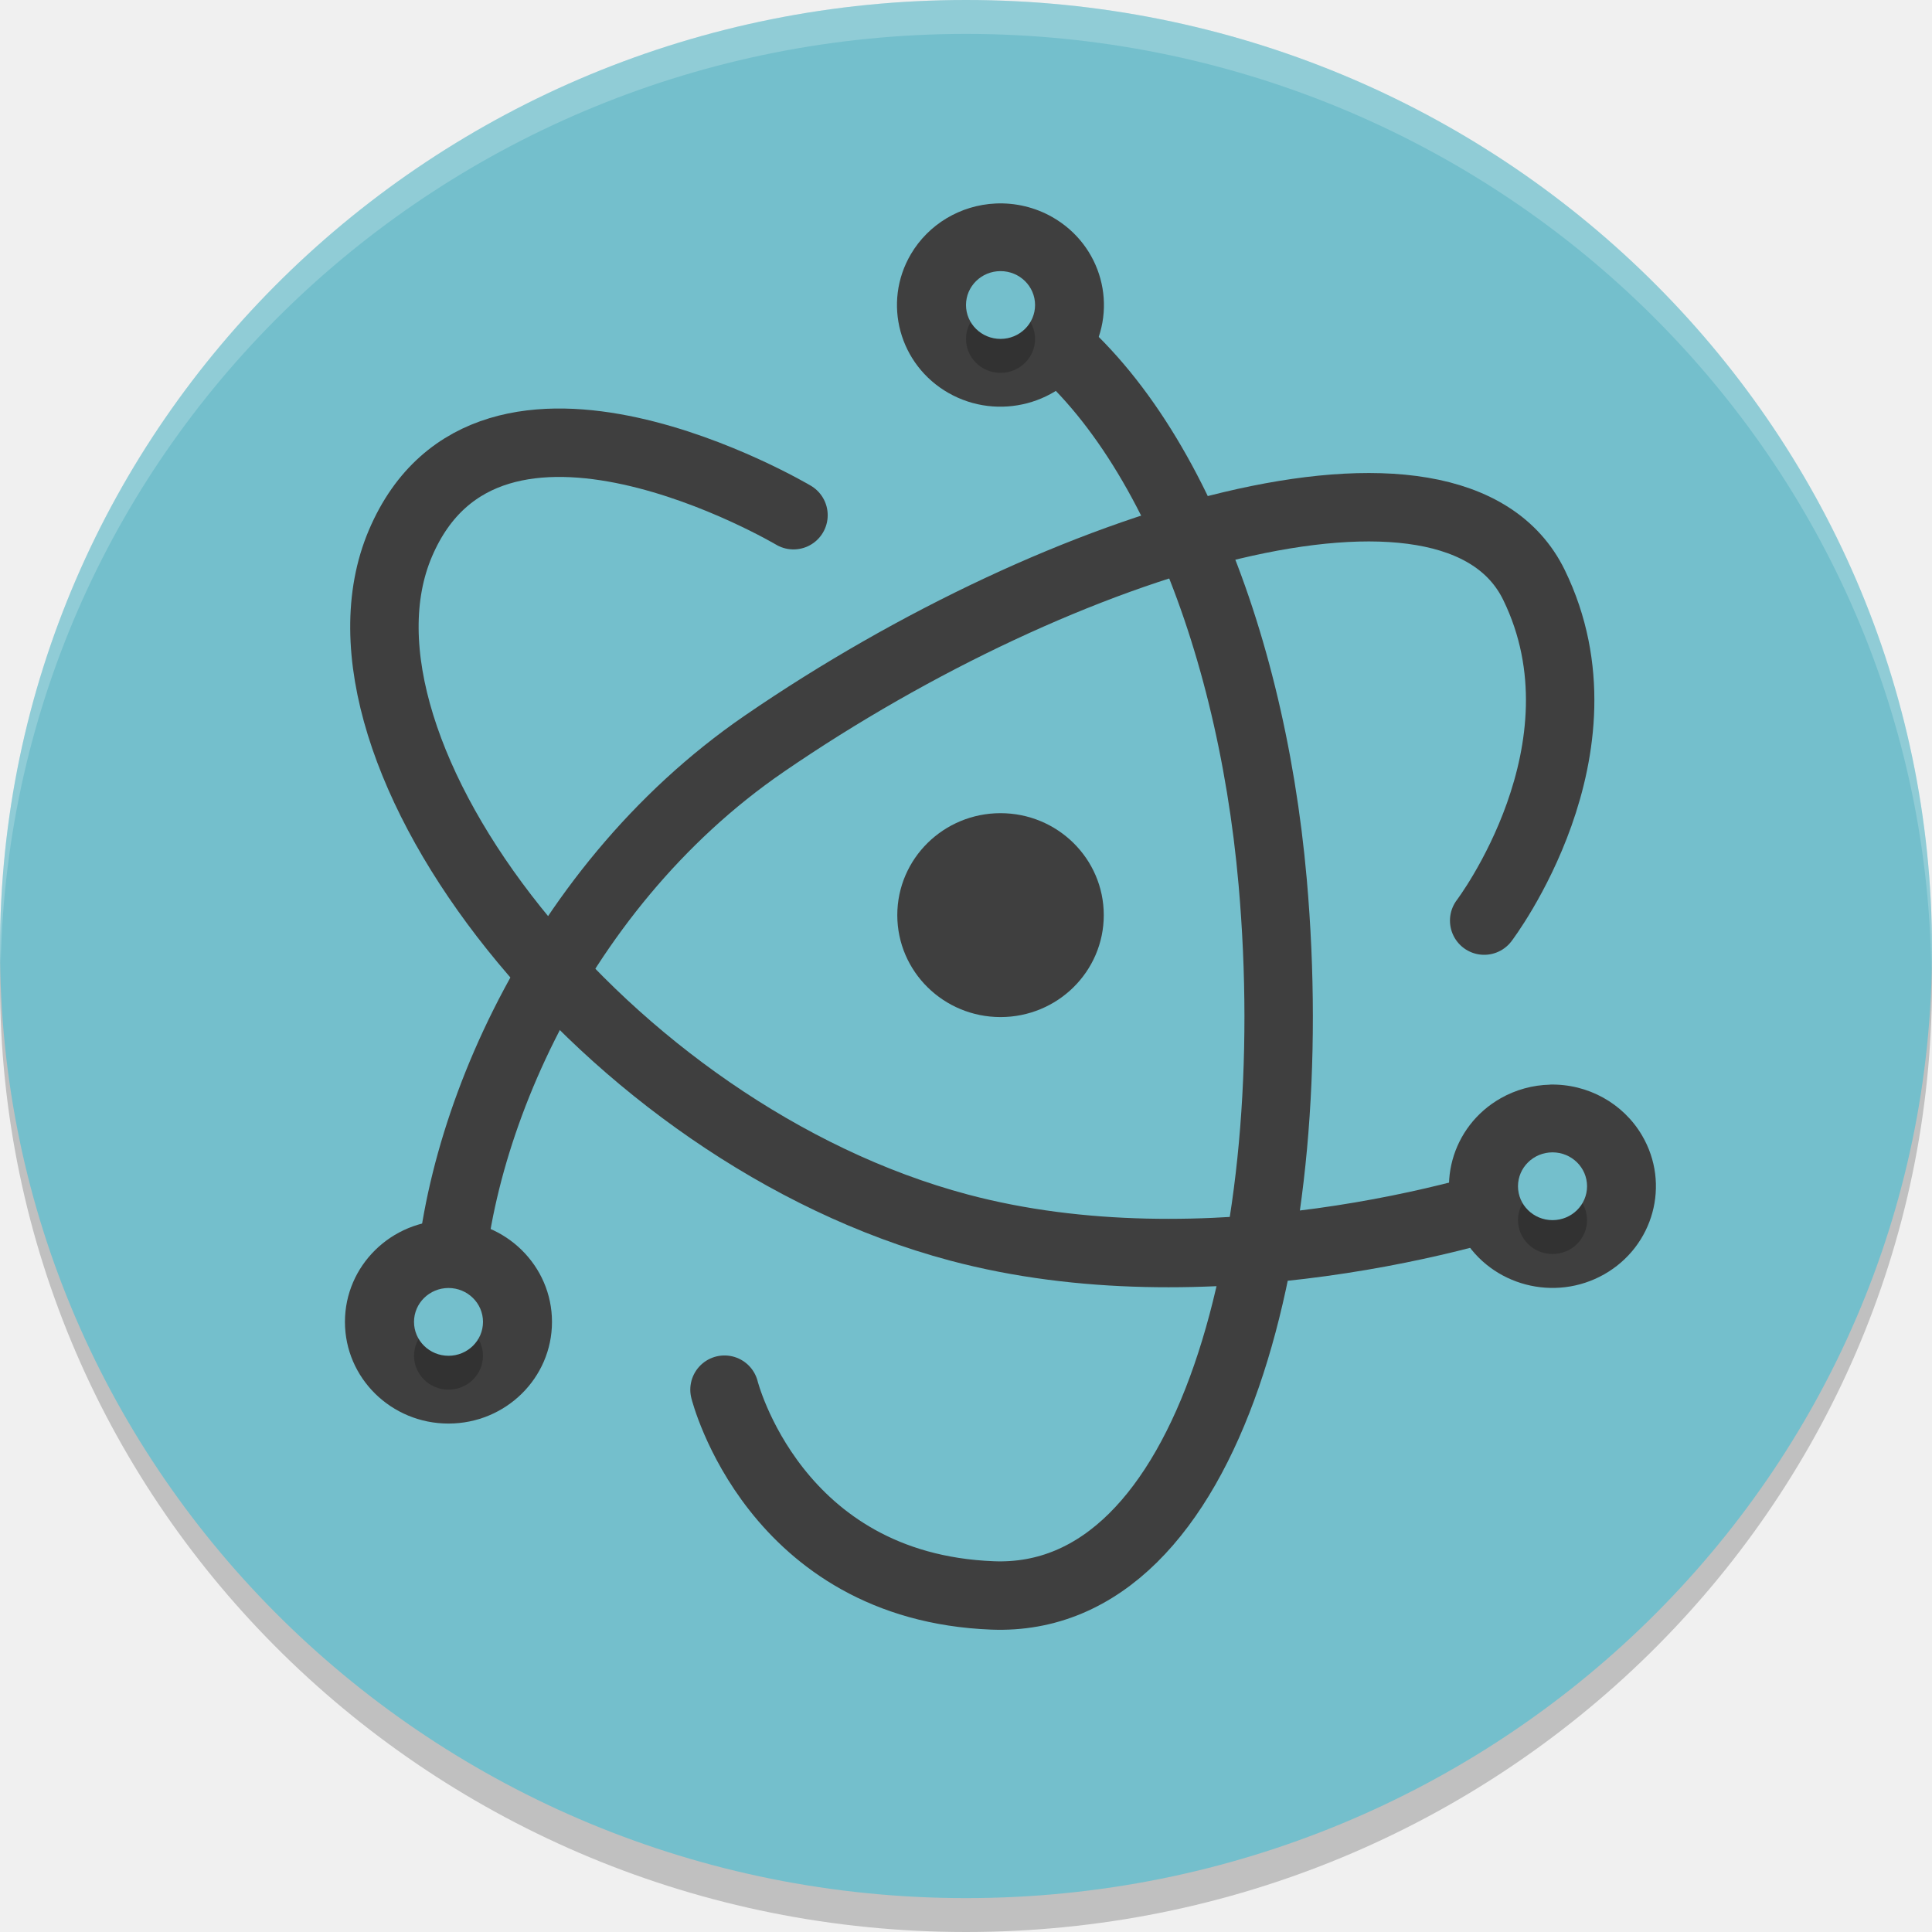
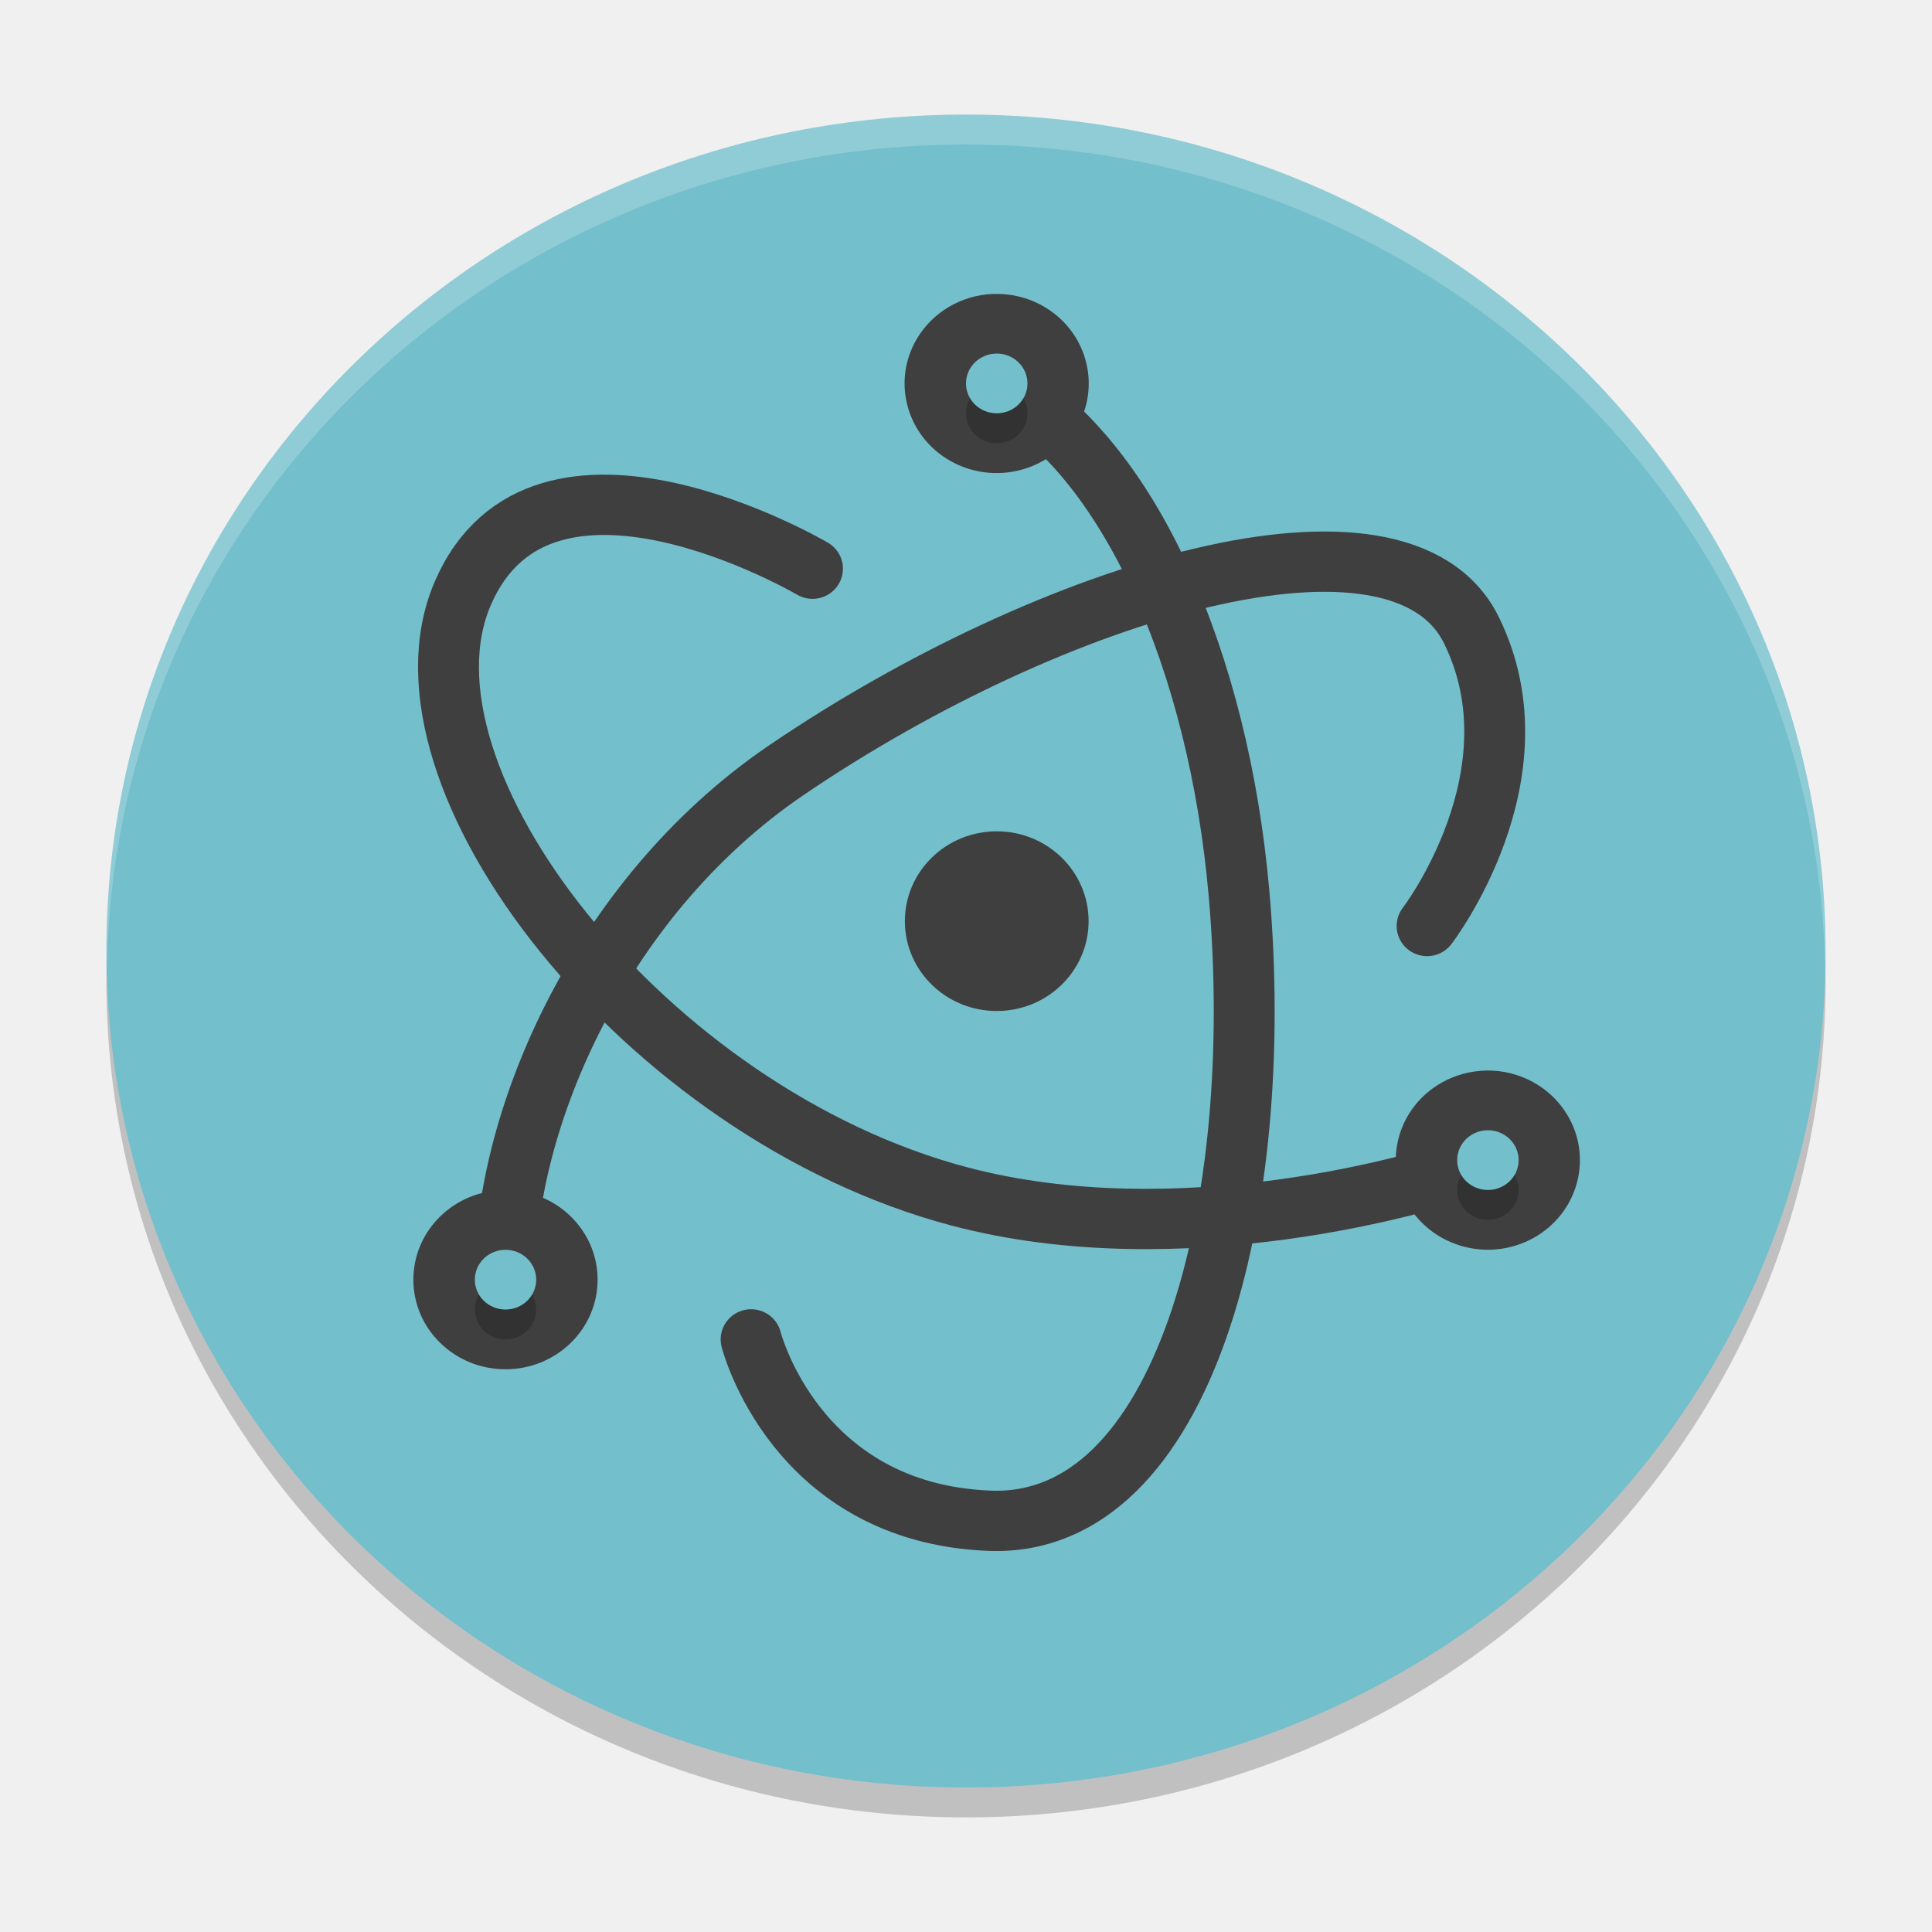
- <svg xmlns="http://www.w3.org/2000/svg" width="24" height="24" version="1.1" viewBox="0 0 24 24" id="svg2382">
+ <svg xmlns="http://www.w3.org/2000/svg" width="512" height="512" version="1.1" viewBox="0 0 512 512" id="svg2382">
  <defs id="defs2386" />
-   <g id="g2943" transform="translate(-4,-37)">
+   <g id="g2943" transform="matrix(18.98304,0,0,18.80225,-47.72867,-665.3102)">
    <path id="path2362" d="M 16,37.421 A 12,11.789 0 0 0 4,49.211 12,11.789 0 0 0 16,61 12,11.789 0 0 0 28,49.211 12,11.789 0 0 0 16,37.421 Z" style="opacity:0.2;stroke-width:0.425" />
    <path id="path2364" d="M 16,37 A 12,11.789 0 0 0 4,48.789 12,11.789 0 0 0 16,60.579 12,11.789 0 0 0 28,48.789 12,11.789 0 0 0 16,37 Z" style="fill:#74bfcc;stroke-width:0.425" />
    <path id="path2366" d="m 22.437,48.436 c 0,0 1.616,-2.124 0.619,-4.169 -0.998,-2.046 -5.839,-0.583 -9.561,1.971 -2.68,1.839 -3.97,5.08 -3.923,7.184" style="fill:none;stroke:#3f3f3f;stroke-width:0.85;stroke-linecap:round" />
    <path id="path2368" d="m 13,54.263 c 0,0 0.612,2.45 3.33,2.556 2.718,0.106 3.87,-4.415 3.48,-8.859 -0.281,-3.199 -1.504,-6.159 -3.381,-7.171" style="fill:none;stroke:#3f3f3f;stroke-width:0.85;stroke-linecap:round" />
    <path id="path2370" d="m 13.857,43.4 c 0,0 -3.779,-2.242 -4.883,0.35 -1.104,2.592 2.556,7.332 6.938,8.499 3.059,0.815 6.49,-0.158 7.373,-0.512" style="fill:none;stroke:#3f3f3f;stroke-width:0.85;stroke-linecap:round" />
    <ellipse id="ellipse2372" ry="0.895" rx="0.911" cy="48.368" cx="16.429" style="fill:#3f3f3f;stroke:#3f3f3f;stroke-width:0.743" />
    <path id="path2374" d="M 16,37 A 12,11.789 0 0 0 4,48.789 12,11.789 0 0 0 4.009,48.961 12,11.789 0 0 1 16,37.421 12,11.789 0 0 1 27.991,49.033 12,11.789 0 0 0 28,48.789 12,11.789 0 0 0 16,37 Z" style="opacity:0.2;fill:#ffffff;stroke-width:0.425" />
    <path id="path2376" d="m 16.368,39.528 a 1.286,1.263 0 0 0 -1.053,0.63 1.286,1.263 0 0 0 0.47,1.725 1.286,1.263 0 0 0 1.756,-0.462 1.286,1.263 0 0 0 -0.47,-1.725 1.286,1.263 0 0 0 -0.703,-0.168 z m 6.887,10.946 a 1.286,1.263 0 0 0 -0.613,0.169 1.286,1.263 0 0 0 -0.47,1.725 1.286,1.263 0 0 0 1.756,0.462 1.286,1.263 0 0 0 0.47,-1.725 1.286,1.263 0 0 0 -1.143,-0.632 z M 9.571,52.158 a 1.286,1.263 0 0 0 -1.286,1.263 1.286,1.263 0 0 0 1.286,1.263 1.286,1.263 0 0 0 1.286,-1.263 1.286,1.263 0 0 0 -1.286,-1.263 z" style="fill:#3f3f3f;stroke-width:0.425" />
    <path id="path2378" d="M 16.429,40.789 A 0.429,0.421 0 0 0 16,41.211 a 0.429,0.421 0 0 0 0.429,0.421 0.429,0.421 0 0 0 0.429,-0.421 0.429,0.421 0 0 0 -0.429,-0.421 z m 6.857,10.947 a 0.429,0.421 0 0 0 -0.429,0.421 0.429,0.421 0 0 0 0.429,0.421 0.429,0.421 0 0 0 0.429,-0.421 0.429,0.421 0 0 0 -0.429,-0.421 z M 9.571,53.421 A 0.429,0.421 0 0 0 9.143,53.842 0.429,0.421 0 0 0 9.571,54.263 0.429,0.421 0 0 0 10,53.842 0.429,0.421 0 0 0 9.571,53.421 Z" style="opacity:0.2;stroke-width:0.425" />
    <path id="path2380" d="M 16.429,40.368 A 0.429,0.421 0 0 0 16,40.789 a 0.429,0.421 0 0 0 0.429,0.421 0.429,0.421 0 0 0 0.429,-0.421 0.429,0.421 0 0 0 -0.429,-0.421 z m 6.857,10.947 a 0.429,0.421 0 0 0 -0.429,0.421 0.429,0.421 0 0 0 0.429,0.421 0.429,0.421 0 0 0 0.429,-0.421 0.429,0.421 0 0 0 -0.429,-0.421 z M 9.571,53 A 0.429,0.421 0 0 0 9.143,53.421 0.429,0.421 0 0 0 9.571,53.842 0.429,0.421 0 0 0 10,53.421 0.429,0.421 0 0 0 9.571,53 Z" style="fill:#74bfcc;stroke-width:0.425" />
  </g>
</svg>
